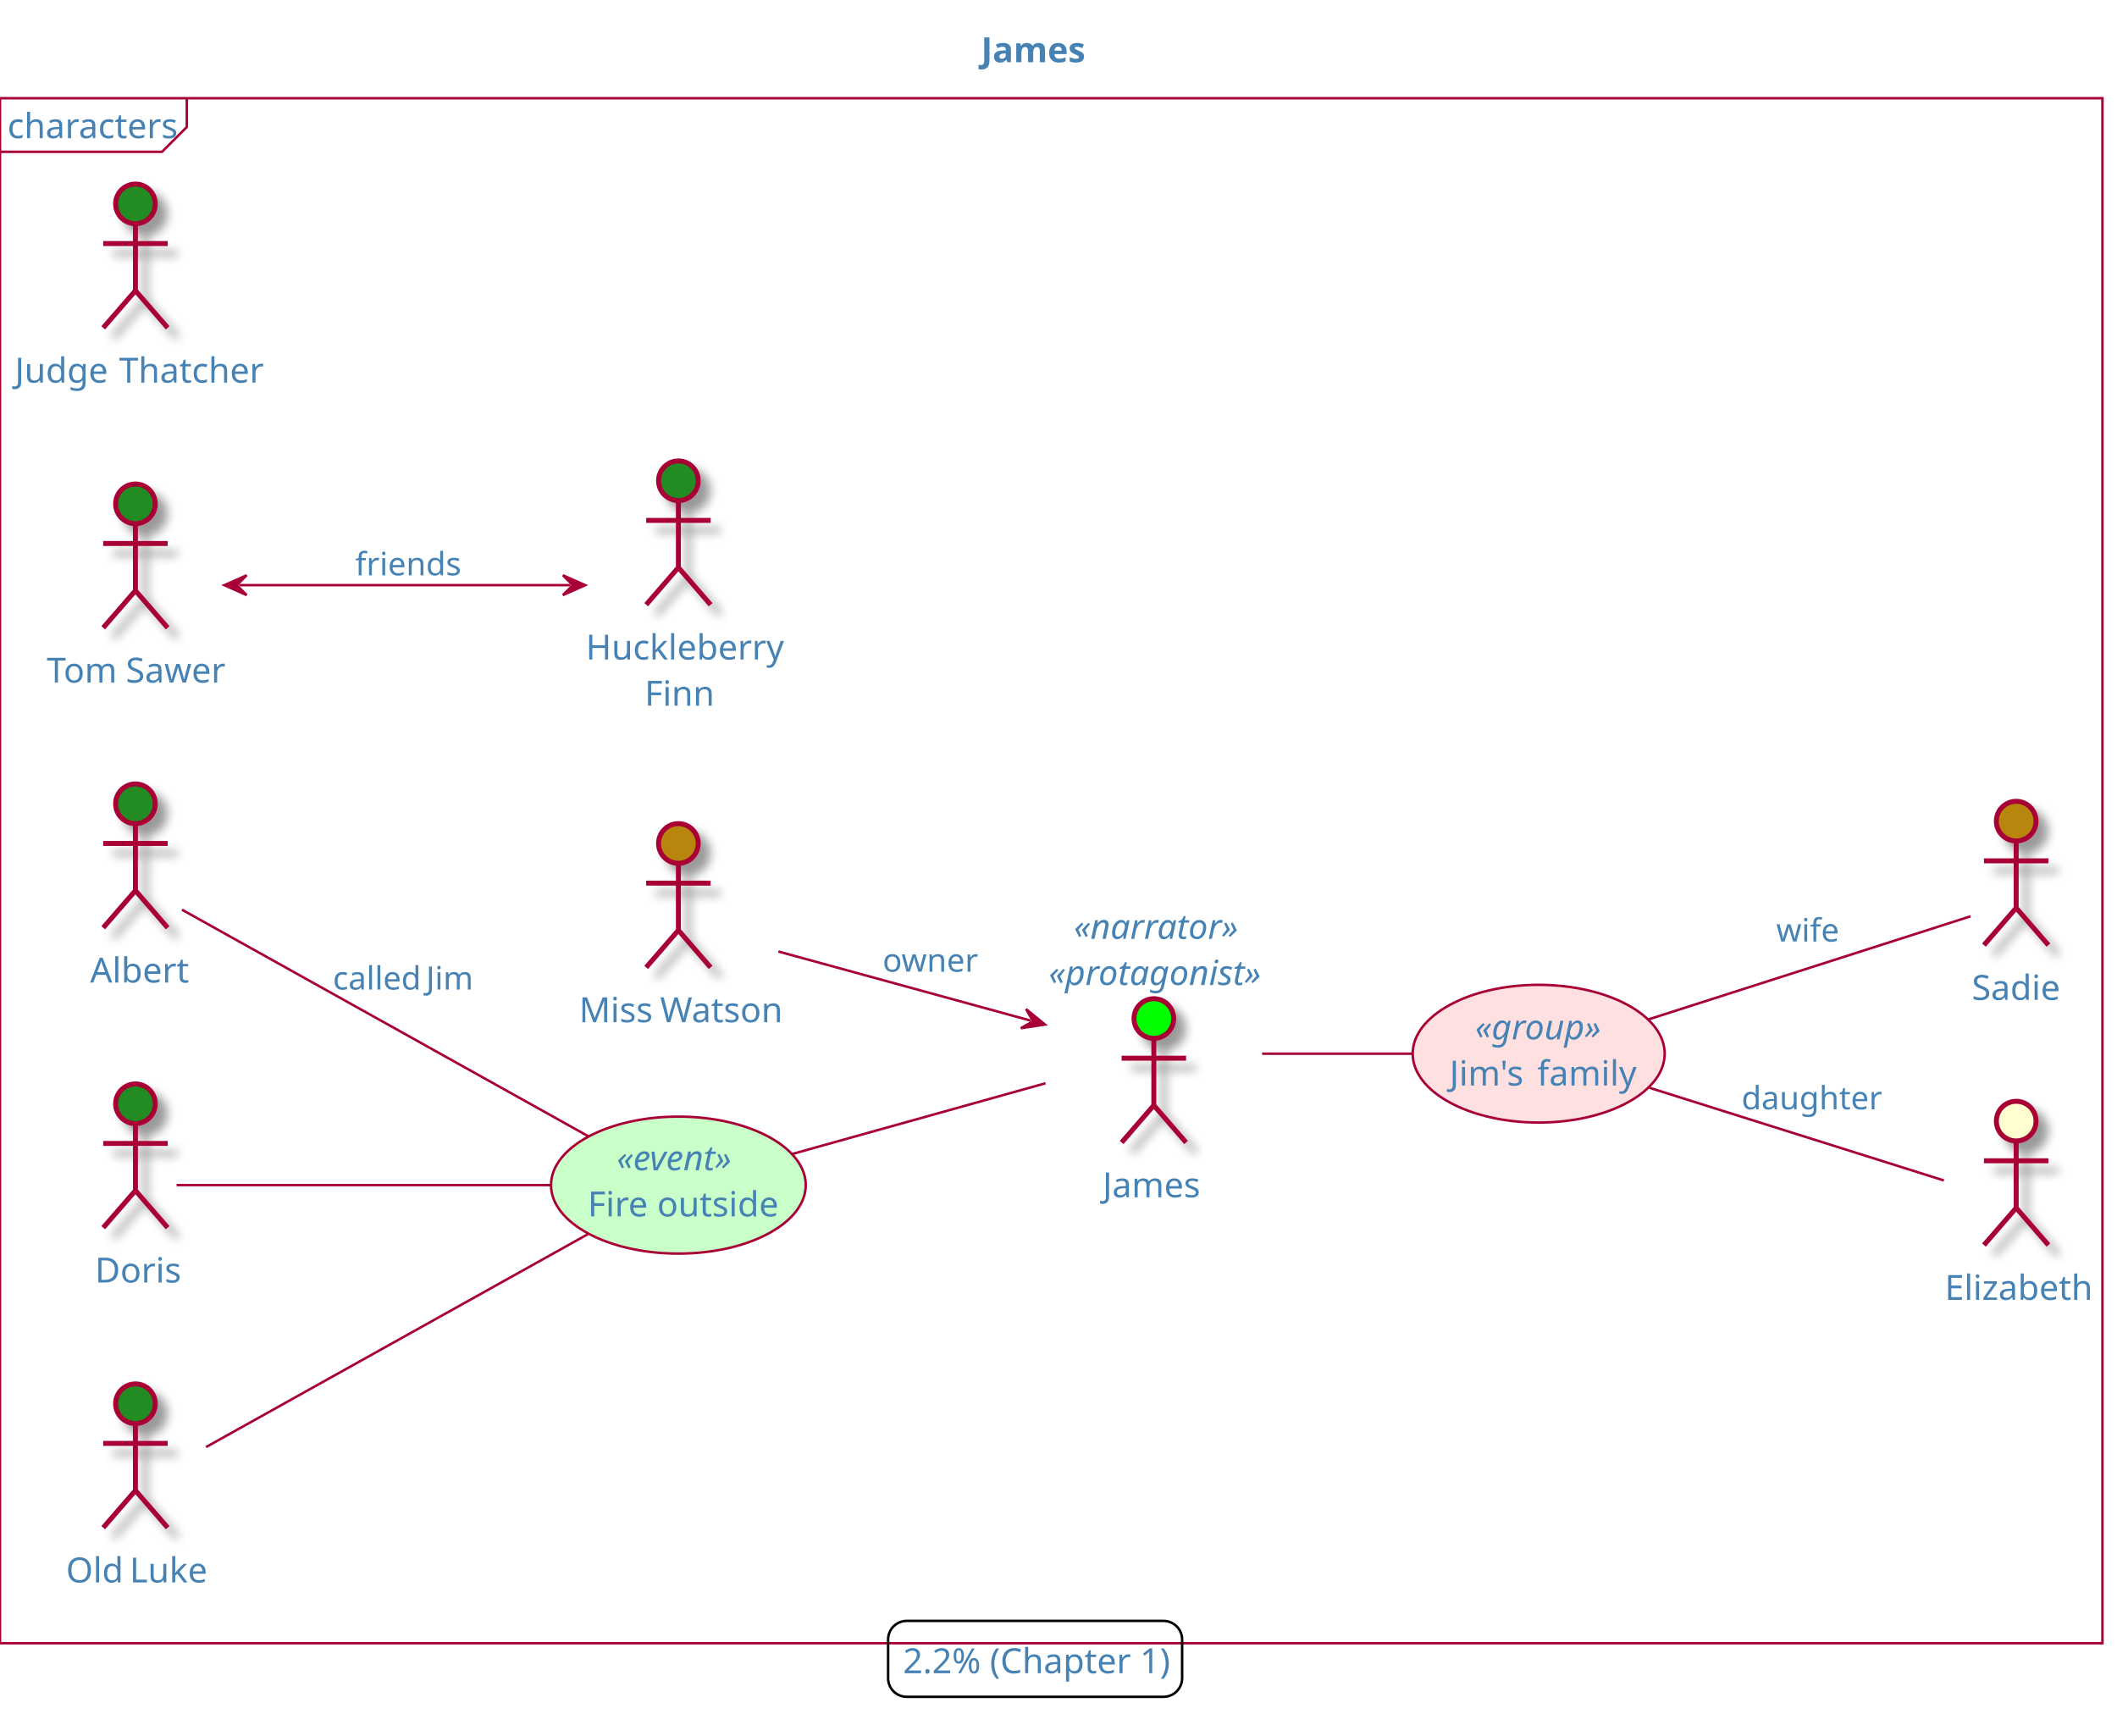
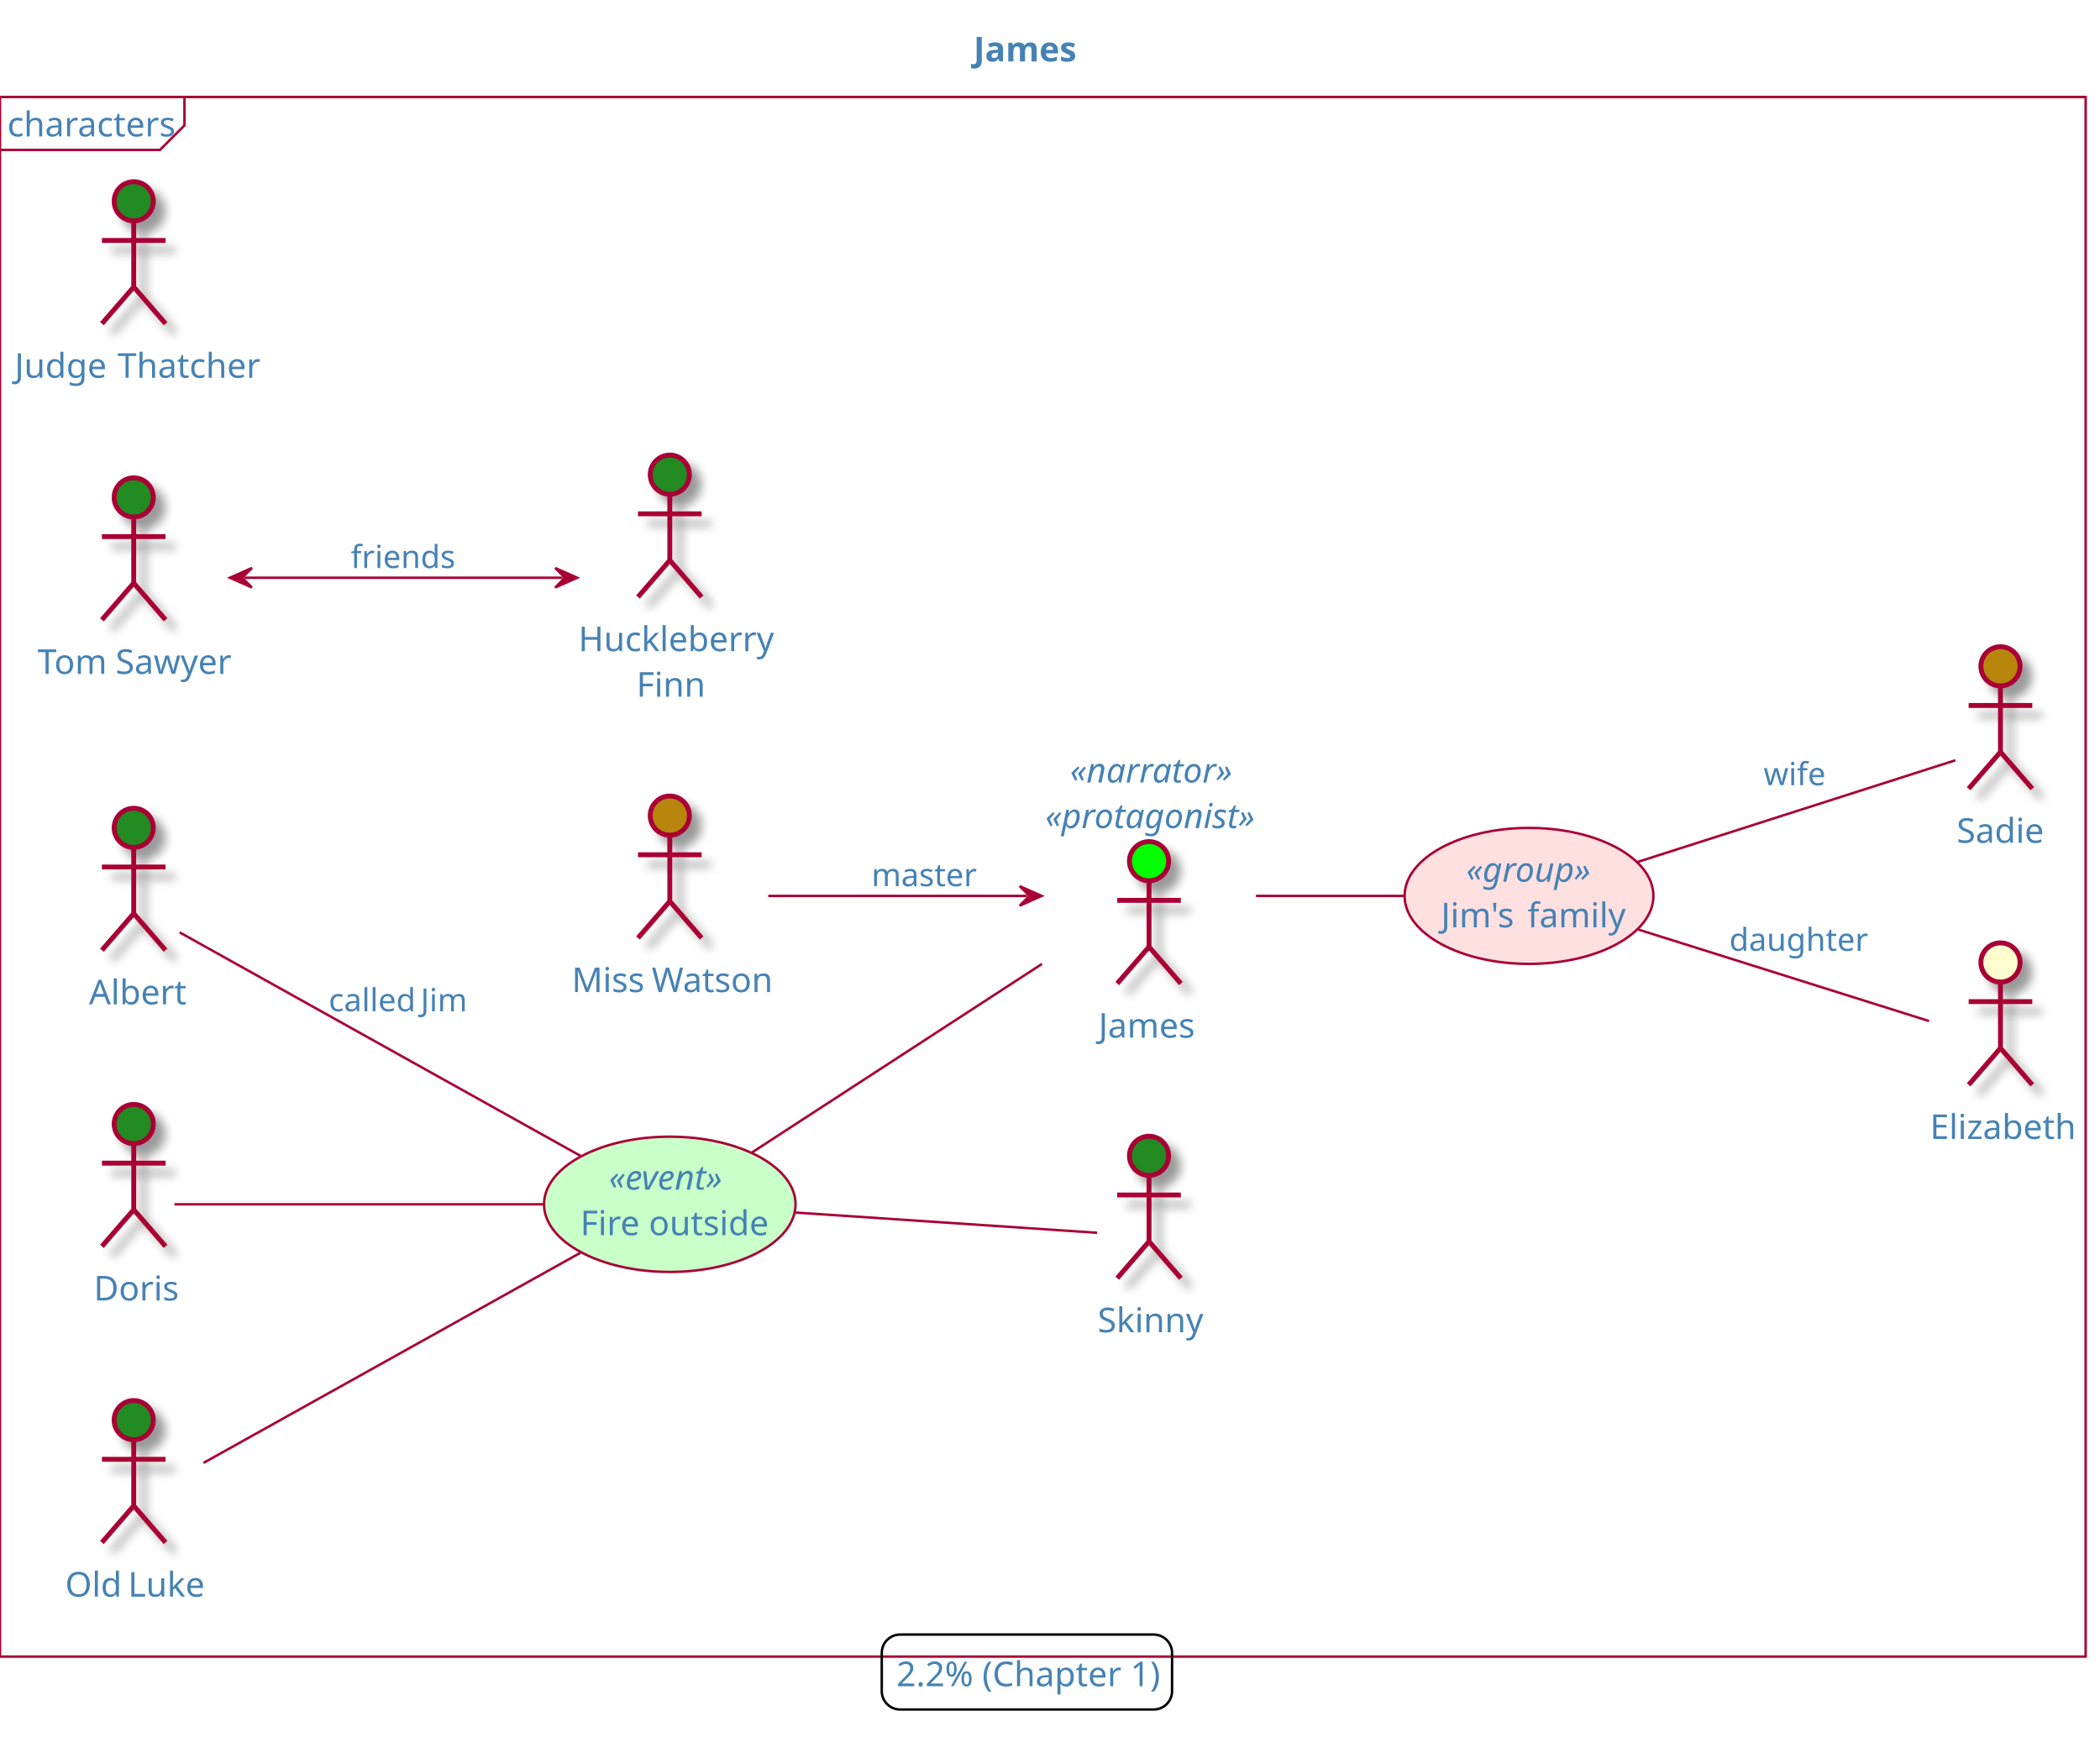
- <svg xmlns="http://www.w3.org/2000/svg" contentStyleType="text/css" data-diagram-type="DESCRIPTION" height="700px" preserveAspectRatio="none" style="width:854px;height:700px;" version="1.1" viewBox="0 0 854 700" width="854px" zoomAndPan="magnify">
+ <svg xmlns="http://www.w3.org/2000/svg" contentStyleType="text/css" data-diagram-type="DESCRIPTION" height="714px" preserveAspectRatio="none" style="width:858px;height:714px;" version="1.1" viewBox="0 0 858 714" width="858px" zoomAndPan="magnify">
  <defs>
-     <filter height="300%" id="f1lzyo2ucy0012" width="300%" x="-1" y="-1">
+     <filter height="300%" id="f146or0i8fgp7p" width="300%" x="-1" y="-1">
      <feGaussianBlur result="blurOut" stdDeviation="2" />
      <feColorMatrix in="blurOut" result="blurOut2" type="matrix" values="0 0 0 0 0 0 0 0 0 0 0 0 0 0 0 0 0 0 .4 0" />
      <feOffset dx="4" dy="4" in="blurOut2" result="blurOut3" />
      <feBlend in="SourceGraphic" in2="blurOut3" mode="normal" />
    </filter>
  </defs>
  <g>
    <g class="title" data-source-line="5">
-       <text fill="#4682B4" font-family="sans-serif" font-size="14" font-weight="bold" lengthAdjust="spacing" textLength="43.593" x="395.77" y="25.107">James</text>
+       <text fill="#4682B4" font-family="sans-serif" font-size="14" font-weight="bold" lengthAdjust="spacing" textLength="43.593" x="397.77" y="25.107">James</text>
    </g>
-     <rect fill="none" height="623.23" style="stroke:#A80036;stroke-width:1;" width="848.133" x="0" y="39.621" />
+     <rect fill="none" height="637.23" style="stroke:#A80036;stroke-width:1;" width="852.133" x="0" y="39.621" />
    <path d="M75.358,39.621 L75.358,51.242 L65.358,61.242 L0,61.242" fill="none" style="stroke:#A80036;stroke-width:1;" />
    <text fill="#4682B4" font-family="sans-serif" font-size="14" lengthAdjust="spacing" textLength="65.358" x="3" y="55.728">characters</text>
    <g class="entity" data-entity="jim" data-source-line="10" data-uid="ent0002" id="entity_jim">
-       <ellipse cx="465.46" cy="410.864" fill="#00FF00" filter="url(#f1lzyo2ucy0012)" rx="8" ry="8" style="stroke:#A80036;stroke-width:2;" />
-       <path d="M465.46,418.864 L465.46,445.864 M452.46,426.864 L478.46,426.864 M465.46,445.864 L452.46,460.864 M465.46,445.864 L478.46,460.864" fill="none" filter="url(#f1lzyo2ucy0012)" style="stroke:#A80036;stroke-width:2;" />
-       <text fill="#4682B4" font-family="sans-serif" font-size="14" lengthAdjust="spacing" textLength="41.234" x="444.843" y="482.972">James</text>
-       <text fill="#4682B4" font-family="sans-serif" font-size="14" font-style="italic" lengthAdjust="spacing" textLength="64.593" x="433.164" y="378.73">«narrator»</text>
-       <text fill="#4682B4" font-family="sans-serif" font-size="14" font-style="italic" lengthAdjust="spacing" textLength="84.841" x="423.04" y="397.351">«protagonist»</text>
+       <ellipse cx="469.46" cy="351.864" fill="#00FF00" filter="url(#f146or0i8fgp7p)" rx="8" ry="8" style="stroke:#A80036;stroke-width:2;" />
+       <path d="M469.46,359.864 L469.46,386.864 M456.46,367.864 L482.46,367.864 M469.46,386.864 L456.46,401.864 M469.46,386.864 L482.46,401.864" fill="none" filter="url(#f146or0i8fgp7p)" style="stroke:#A80036;stroke-width:2;" />
+       <text fill="#4682B4" font-family="sans-serif" font-size="14" lengthAdjust="spacing" textLength="41.234" x="448.843" y="423.972">James</text>
+       <text fill="#4682B4" font-family="sans-serif" font-size="14" font-style="italic" lengthAdjust="spacing" textLength="64.593" x="437.164" y="319.73">«narrator»</text>
+       <text fill="#4682B4" font-family="sans-serif" font-size="14" font-style="italic" lengthAdjust="spacing" textLength="84.841" x="427.04" y="338.351">«protagonist»</text>
    </g>
    <g class="entity" data-entity="owner" data-source-line="12" data-uid="ent0003" id="entity_owner">
-       <ellipse cx="273.662" cy="340.242" fill="#B8860B" filter="url(#f1lzyo2ucy0012)" rx="8" ry="8" style="stroke:#A80036;stroke-width:2;" />
-       <path d="M273.662,348.242 L273.662,375.242 M260.662,356.242 L286.662,356.242 M273.662,375.242 L260.662,390.242 M273.662,375.242 L286.662,390.242" fill="none" filter="url(#f1lzyo2ucy0012)" style="stroke:#A80036;stroke-width:2;" />
-       <text fill="#4682B4" font-family="sans-serif" font-size="14" lengthAdjust="spacing" textLength="28.773" x="233.6" y="412.35">Miss</text>
-       <text fill="#4682B4" font-family="sans-serif" font-size="14" lengthAdjust="spacing" textLength="3.89" x="262.373" y="412.35"> </text>
-       <text fill="#4682B4" font-family="sans-serif" font-size="14" lengthAdjust="spacing" textLength="47.462" x="266.262" y="412.35">Watson</text>
+       <ellipse cx="273.662" cy="333.242" fill="#B8860B" filter="url(#f146or0i8fgp7p)" rx="8" ry="8" style="stroke:#A80036;stroke-width:2;" />
+       <path d="M273.662,341.242 L273.662,368.242 M260.662,349.242 L286.662,349.242 M273.662,368.242 L260.662,383.242 M273.662,368.242 L286.662,383.242" fill="none" filter="url(#f146or0i8fgp7p)" style="stroke:#A80036;stroke-width:2;" />
+       <text fill="#4682B4" font-family="sans-serif" font-size="14" lengthAdjust="spacing" textLength="28.773" x="233.6" y="405.35">Miss</text>
+       <text fill="#4682B4" font-family="sans-serif" font-size="14" lengthAdjust="spacing" textLength="3.89" x="262.373" y="405.35"> </text>
+       <text fill="#4682B4" font-family="sans-serif" font-size="14" lengthAdjust="spacing" textLength="47.462" x="266.262" y="405.35">Watson</text>
    </g>
    <g class="entity" data-entity="tom" data-source-line="16" data-uid="ent0005" id="entity_tom">
-       <ellipse cx="54.636" cy="203.242" fill="#228B22" filter="url(#f1lzyo2ucy0012)" rx="8" ry="8" style="stroke:#A80036;stroke-width:2;" />
-       <path d="M54.636,211.242 L54.636,238.242 M41.636,219.242 L67.636,219.242 M54.636,238.242 L41.636,253.242 M54.636,238.242 L67.636,253.242" fill="none" filter="url(#f1lzyo2ucy0012)" style="stroke:#A80036;stroke-width:2;" />
-       <text fill="#4682B4" font-family="sans-serif" font-size="14" lengthAdjust="spacing" textLength="28" x="18.85" y="275.35">Tom</text>
-       <text fill="#4682B4" font-family="sans-serif" font-size="14" lengthAdjust="spacing" textLength="3.89" x="46.85" y="275.35"> </text>
-       <text fill="#4682B4" font-family="sans-serif" font-size="14" lengthAdjust="spacing" textLength="39.683" x="50.74" y="275.35">Sawer</text>
+       <ellipse cx="54.636" cy="203.242" fill="#228B22" filter="url(#f146or0i8fgp7p)" rx="8" ry="8" style="stroke:#A80036;stroke-width:2;" />
+       <path d="M54.636,211.242 L54.636,238.242 M41.636,219.242 L67.636,219.242 M54.636,238.242 L41.636,253.242 M54.636,238.242 L67.636,253.242" fill="none" filter="url(#f146or0i8fgp7p)" style="stroke:#A80036;stroke-width:2;" />
+       <text fill="#4682B4" font-family="sans-serif" font-size="14" lengthAdjust="spacing" textLength="28" x="15.35" y="275.35">Tom</text>
+       <text fill="#4682B4" font-family="sans-serif" font-size="14" lengthAdjust="spacing" textLength="3.89" x="43.35" y="275.35"> </text>
+       <text fill="#4682B4" font-family="sans-serif" font-size="14" lengthAdjust="spacing" textLength="46.683" x="47.24" y="275.35">Sawyer</text>
    </g>
    <g class="entity" data-entity="huck" data-source-line="17" data-uid="ent0006" id="entity_huck">
-       <ellipse cx="273.665" cy="193.932" fill="#228B22" filter="url(#f1lzyo2ucy0012)" rx="8" ry="8" style="stroke:#A80036;stroke-width:2;" />
-       <path d="M273.665,201.932 L273.665,228.932 M260.665,209.932 L286.665,209.932 M273.665,228.932 L260.665,243.932 M273.665,228.932 L286.665,243.932" fill="none" filter="url(#f1lzyo2ucy0012)" style="stroke:#A80036;stroke-width:2;" />
+       <ellipse cx="273.665" cy="193.932" fill="#228B22" filter="url(#f146or0i8fgp7p)" rx="8" ry="8" style="stroke:#A80036;stroke-width:2;" />
+       <path d="M273.665,201.932 L273.665,228.932 M260.665,209.932 L286.665,209.932 M273.665,228.932 L260.665,243.932 M273.665,228.932 L286.665,243.932" fill="none" filter="url(#f146or0i8fgp7p)" style="stroke:#A80036;stroke-width:2;" />
      <text fill="#4682B4" font-family="sans-serif" font-size="14" lengthAdjust="spacing" textLength="74.689" x="236.32" y="266.04">Huckleberry</text>
      <text fill="#4682B4" font-family="sans-serif" font-size="14" lengthAdjust="spacing" textLength="27.234" x="260.048" y="284.661">Finn</text>
    </g>
    <g class="entity" data-entity="sadie" data-source-line="21" data-uid="ent0008" id="entity_sadie">
-       <ellipse cx="813.333" cy="331.242" fill="#B8860B" filter="url(#f1lzyo2ucy0012)" rx="8" ry="8" style="stroke:#A80036;stroke-width:2;" />
-       <path d="M813.333,339.242 L813.333,366.242 M800.333,347.242 L826.333,347.242 M813.333,366.242 L800.333,381.242 M813.333,366.242 L826.333,381.242" fill="none" filter="url(#f1lzyo2ucy0012)" style="stroke:#A80036;stroke-width:2;" />
-       <text fill="#4682B4" font-family="sans-serif" font-size="14" lengthAdjust="spacing" textLength="35.807" x="795.43" y="403.35">Sadie</text>
+       <ellipse cx="817.333" cy="272.242" fill="#B8860B" filter="url(#f146or0i8fgp7p)" rx="8" ry="8" style="stroke:#A80036;stroke-width:2;" />
+       <path d="M817.333,280.242 L817.333,307.242 M804.333,288.242 L830.333,288.242 M817.333,307.242 L804.333,322.242 M817.333,307.242 L830.333,322.242" fill="none" filter="url(#f146or0i8fgp7p)" style="stroke:#A80036;stroke-width:2;" />
+       <text fill="#4682B4" font-family="sans-serif" font-size="14" lengthAdjust="spacing" textLength="35.807" x="799.43" y="344.35">Sadie</text>
    </g>
    <g class="entity" data-entity="family" data-source-line="23" data-uid="ent0009" id="entity_family">
-       <ellipse cx="620.708" cy="425.048" fill="#FFE0E0" rx="50.828" ry="27.776" style="stroke:#A80036;stroke-width:1;" />
-       <text fill="#4682B4" font-family="sans-serif" font-size="14" font-style="italic" lengthAdjust="spacing" textLength="51.379" x="595.019" y="419.271">«group»</text>
-       <text fill="#4682B4" font-family="sans-serif" font-size="14" lengthAdjust="spacing" textLength="31.445" x="584.762" y="437.892">Jim's</text>
-       <text fill="#4682B4" font-family="sans-serif" font-size="14" lengthAdjust="spacing" textLength="3.89" x="616.207" y="437.892"> </text>
-       <text fill="#4682B4" font-family="sans-serif" font-size="14" lengthAdjust="spacing" textLength="36.559" x="620.097" y="437.892">family</text>
+       <ellipse cx="624.708" cy="366.048" fill="#FFE0E0" rx="50.828" ry="27.776" style="stroke:#A80036;stroke-width:1;" />
+       <text fill="#4682B4" font-family="sans-serif" font-size="14" font-style="italic" lengthAdjust="spacing" textLength="51.379" x="599.019" y="360.271">«group»</text>
+       <text fill="#4682B4" font-family="sans-serif" font-size="14" lengthAdjust="spacing" textLength="31.445" x="588.762" y="378.892">Jim's</text>
+       <text fill="#4682B4" font-family="sans-serif" font-size="14" lengthAdjust="spacing" textLength="3.89" x="620.207" y="378.892"> </text>
+       <text fill="#4682B4" font-family="sans-serif" font-size="14" lengthAdjust="spacing" textLength="36.559" x="624.097" y="378.892">family</text>
    </g>
    <g class="entity" data-entity="lizzie" data-source-line="28" data-uid="ent0012" id="entity_lizzie">
-       <ellipse cx="813.336" cy="452.242" fill="#FEFECE" filter="url(#f1lzyo2ucy0012)" rx="8" ry="8" style="stroke:#A80036;stroke-width:2;" />
-       <path d="M813.336,460.242 L813.336,487.242 M800.336,468.242 L826.336,468.242 M813.336,487.242 L800.336,502.242 M813.336,487.242 L826.336,502.242" fill="none" filter="url(#f1lzyo2ucy0012)" style="stroke:#A80036;stroke-width:2;" />
-       <text fill="#4682B4" font-family="sans-serif" font-size="14" lengthAdjust="spacing" textLength="57.593" x="784.54" y="524.35">Elizabeth</text>
+       <ellipse cx="817.336" cy="393.242" fill="#FEFECE" filter="url(#f146or0i8fgp7p)" rx="8" ry="8" style="stroke:#A80036;stroke-width:2;" />
+       <path d="M817.336,401.242 L817.336,428.242 M804.336,409.242 L830.336,409.242 M817.336,428.242 L804.336,443.242 M817.336,428.242 L830.336,443.242" fill="none" filter="url(#f146or0i8fgp7p)" style="stroke:#A80036;stroke-width:2;" />
+       <text fill="#4682B4" font-family="sans-serif" font-size="14" lengthAdjust="spacing" textLength="57.593" x="788.54" y="465.35">Elizabeth</text>
    </g>
    <g class="entity" data-entity="judge" data-source-line="32" data-uid="ent0014" id="entity_judge">
-       <ellipse cx="54.641" cy="82.242" fill="#228B22" filter="url(#f1lzyo2ucy0012)" rx="8" ry="8" style="stroke:#A80036;stroke-width:2;" />
-       <path d="M54.641,90.242 L54.641,117.242 M41.641,98.242 L67.641,98.242 M54.641,117.242 L41.641,132.242 M54.641,117.242 L67.641,132.242" fill="none" filter="url(#f1lzyo2ucy0012)" style="stroke:#A80036;stroke-width:2;" />
+       <ellipse cx="54.641" cy="82.242" fill="#228B22" filter="url(#f146or0i8fgp7p)" rx="8" ry="8" style="stroke:#A80036;stroke-width:2;" />
+       <path d="M54.641,90.242 L54.641,117.242 M41.641,98.242 L67.641,98.242 M54.641,117.242 L41.641,132.242 M54.641,117.242 L67.641,132.242" fill="none" filter="url(#f146or0i8fgp7p)" style="stroke:#A80036;stroke-width:2;" />
      <text fill="#4682B4" font-family="sans-serif" font-size="14" lengthAdjust="spacing" textLength="38.145" x="6" y="154.35">Judge</text>
      <text fill="#4682B4" font-family="sans-serif" font-size="14" lengthAdjust="spacing" textLength="3.89" x="44.145" y="154.35"> </text>
      <text fill="#4682B4" font-family="sans-serif" font-size="14" lengthAdjust="spacing" textLength="55.248" x="48.034" y="154.35">Thatcher</text>
    </g>
    <g class="entity" data-entity="albert" data-source-line="34" data-uid="ent0015" id="entity_albert">
-       <ellipse cx="54.636" cy="324.242" fill="#228B22" filter="url(#f1lzyo2ucy0012)" rx="8" ry="8" style="stroke:#A80036;stroke-width:2;" />
-       <path d="M54.636,332.242 L54.636,359.242 M41.636,340.242 L67.636,340.242 M54.636,359.242 L41.636,374.242 M54.636,359.242 L67.636,374.242" fill="none" filter="url(#f1lzyo2ucy0012)" style="stroke:#A80036;stroke-width:2;" />
-       <text fill="#4682B4" font-family="sans-serif" font-size="14" lengthAdjust="spacing" textLength="36.572" x="36.35" y="396.35">Albert</text>
+       <ellipse cx="54.636" cy="338.242" fill="#228B22" filter="url(#f146or0i8fgp7p)" rx="8" ry="8" style="stroke:#A80036;stroke-width:2;" />
+       <path d="M54.636,346.242 L54.636,373.242 M41.636,354.242 L67.636,354.242 M54.636,373.242 L41.636,388.242 M54.636,373.242 L67.636,388.242" fill="none" filter="url(#f146or0i8fgp7p)" style="stroke:#A80036;stroke-width:2;" />
+       <text fill="#4682B4" font-family="sans-serif" font-size="14" lengthAdjust="spacing" textLength="36.572" x="36.35" y="410.35">Albert</text>
    </g>
    <g class="entity" data-entity="fire" data-source-line="37" data-uid="ent0016" id="entity_fire">
-       <ellipse cx="273.659" cy="478.055" fill="#C9FFC9" rx="51.38" ry="27.633" style="stroke:#A80036;stroke-width:1;" />
-       <text fill="#4682B4" font-family="sans-serif" font-size="14" font-style="italic" lengthAdjust="spacing" textLength="49.82" x="248.749" y="472.06">«event»</text>
-       <text fill="#4682B4" font-family="sans-serif" font-size="14" lengthAdjust="spacing" textLength="24.11" x="237.087" y="490.681">Fire</text>
-       <text fill="#4682B4" font-family="sans-serif" font-size="14" lengthAdjust="spacing" textLength="3.89" x="261.198" y="490.681"> </text>
-       <text fill="#4682B4" font-family="sans-serif" font-size="14" lengthAdjust="spacing" textLength="45.145" x="265.087" y="490.681">outside</text>
+       <ellipse cx="273.659" cy="492.055" fill="#C9FFC9" rx="51.38" ry="27.633" style="stroke:#A80036;stroke-width:1;" />
+       <text fill="#4682B4" font-family="sans-serif" font-size="14" font-style="italic" lengthAdjust="spacing" textLength="49.82" x="248.749" y="486.06">«event»</text>
+       <text fill="#4682B4" font-family="sans-serif" font-size="14" lengthAdjust="spacing" textLength="24.11" x="237.087" y="504.681">Fire</text>
+       <text fill="#4682B4" font-family="sans-serif" font-size="14" lengthAdjust="spacing" textLength="3.89" x="261.198" y="504.681"> </text>
+       <text fill="#4682B4" font-family="sans-serif" font-size="14" lengthAdjust="spacing" textLength="45.145" x="265.087" y="504.681">outside</text>
    </g>
    <g class="entity" data-entity="doris" data-source-line="43" data-uid="ent0019" id="entity_doris">
-       <ellipse cx="54.645" cy="445.242" fill="#228B22" filter="url(#f1lzyo2ucy0012)" rx="8" ry="8" style="stroke:#A80036;stroke-width:2;" />
-       <path d="M54.645,453.242 L54.645,480.242 M41.645,461.242 L67.644,461.242 M54.645,480.242 L41.645,495.242 M54.645,480.242 L67.644,495.242" fill="none" filter="url(#f1lzyo2ucy0012)" style="stroke:#A80036;stroke-width:2;" />
-       <text fill="#4682B4" font-family="sans-serif" font-size="14" lengthAdjust="spacing" textLength="32.669" x="38.31" y="517.35">Doris</text>
+       <ellipse cx="54.645" cy="459.242" fill="#228B22" filter="url(#f146or0i8fgp7p)" rx="8" ry="8" style="stroke:#A80036;stroke-width:2;" />
+       <path d="M54.645,467.242 L54.645,494.242 M41.645,475.242 L67.644,475.242 M54.645,494.242 L41.645,509.242 M54.645,494.242 L67.644,509.242" fill="none" filter="url(#f146or0i8fgp7p)" style="stroke:#A80036;stroke-width:2;" />
+       <text fill="#4682B4" font-family="sans-serif" font-size="14" lengthAdjust="spacing" textLength="32.669" x="38.31" y="531.35">Doris</text>
    </g>
    <g class="entity" data-entity="luke" data-source-line="47" data-uid="ent0021" id="entity_luke">
-       <ellipse cx="54.637" cy="566.242" fill="#228B22" filter="url(#f1lzyo2ucy0012)" rx="8" ry="8" style="stroke:#A80036;stroke-width:2;" />
-       <path d="M54.637,574.242 L54.637,601.242 M41.637,582.242 L67.637,582.242 M54.637,601.242 L41.637,616.242 M54.637,601.242 L67.637,616.242" fill="none" filter="url(#f1lzyo2ucy0012)" style="stroke:#A80036;stroke-width:2;" />
-       <text fill="#4682B4" font-family="sans-serif" font-size="14" lengthAdjust="spacing" textLength="21.786" x="26.62" y="638.35">Old</text>
-       <text fill="#4682B4" font-family="sans-serif" font-size="14" lengthAdjust="spacing" textLength="3.89" x="48.406" y="638.35"> </text>
-       <text fill="#4682B4" font-family="sans-serif" font-size="14" lengthAdjust="spacing" textLength="30.358" x="52.296" y="638.35">Luke</text>
+       <ellipse cx="54.637" cy="580.242" fill="#228B22" filter="url(#f146or0i8fgp7p)" rx="8" ry="8" style="stroke:#A80036;stroke-width:2;" />
+       <path d="M54.637,588.242 L54.637,615.242 M41.637,596.242 L67.637,596.242 M54.637,615.242 L41.637,630.242 M54.637,615.242 L67.637,630.242" fill="none" filter="url(#f146or0i8fgp7p)" style="stroke:#A80036;stroke-width:2;" />
+       <text fill="#4682B4" font-family="sans-serif" font-size="14" lengthAdjust="spacing" textLength="21.786" x="26.62" y="652.35">Old</text>
+       <text fill="#4682B4" font-family="sans-serif" font-size="14" lengthAdjust="spacing" textLength="3.89" x="48.406" y="652.35"> </text>
+       <text fill="#4682B4" font-family="sans-serif" font-size="14" lengthAdjust="spacing" textLength="30.358" x="52.296" y="652.35">Luke</text>
+     </g>
+     <g class="entity" data-entity="skinny" data-source-line="51" data-uid="ent0023" id="entity_skinny">
+       <ellipse cx="469.46" cy="472.242" fill="#228B22" filter="url(#f146or0i8fgp7p)" rx="8" ry="8" style="stroke:#A80036;stroke-width:2;" />
+       <path d="M469.46,480.242 L469.46,507.242 M456.46,488.242 L482.46,488.242 M469.46,507.242 L456.46,522.242 M469.46,507.242 L482.46,522.242" fill="none" filter="url(#f146or0i8fgp7p)" style="stroke:#A80036;stroke-width:2;" />
+       <text fill="#4682B4" font-family="sans-serif" font-size="14" lengthAdjust="spacing" textLength="42.02" x="448.45" y="544.35">Skinny</text>
    </g>
    <g class="link" data-entity-1="owner" data-entity-2="jim" data-source-line="14" data-uid="lnk4" id="link_owner_jim">
-       <path d="M313.99,383.822 C345.37,392.422 383.483,402.867 415.763,411.707" fill="none" id="owner-to-jim" style="stroke:#A80036;stroke-width:1;" />
-       <polygon fill="#A80036" points="421.55,413.292,413.926,407.057,416.728,411.971,411.813,414.773,421.55,413.292" style="stroke:#A80036;stroke-width:1;" />
-       <text fill="#4682B4" font-family="sans-serif" font-size="13" lengthAdjust="spacing" textLength="35.407" x="356.04" y="391.971">owner</text>
+       <path d="M313.88,366.052 C346.29,366.052 386.23,366.052 419.6,366.052" fill="none" id="owner-to-jim" style="stroke:#A80036;stroke-width:1;" />
+       <polygon fill="#A80036" points="425.6,366.052,416.6,362.052,420.6,366.052,416.6,370.052,425.6,366.052" style="stroke:#A80036;stroke-width:1;" />
+       <text fill="#4682B4" font-family="sans-serif" font-size="13" lengthAdjust="spacing" textLength="39.73" x="356.04" y="362.08">master</text>
    </g>
    <g class="link" data-entity-1="tom" data-entity-2="huck" data-source-line="19" data-uid="lnk7" id="link_tom_huck">
-       <path d="M96.51,236.052 C136.41,236.052 189.46,236.052 230.07,236.052" fill="none" id="tom-huck" style="stroke:#A80036;stroke-width:1;" />
-       <polygon fill="#A80036" points="90.51,236.052,99.51,240.052,95.51,236.052,99.51,232.052,90.51,236.052" style="stroke:#A80036;stroke-width:1;" />
-       <polygon fill="#A80036" points="236.07,236.052,227.07,232.052,231.07,236.052,227.07,240.052,236.07,236.052" style="stroke:#A80036;stroke-width:1;" />
+       <path d="M99.94,236.052 C139.97,236.052 190.35,236.052 229.83,236.052" fill="none" id="tom-huck" style="stroke:#A80036;stroke-width:1;" />
+       <polygon fill="#A80036" points="93.94,236.052,102.94,240.052,98.94,236.052,102.94,232.052,93.94,236.052" style="stroke:#A80036;stroke-width:1;" />
+       <polygon fill="#A80036" points="235.83,236.052,226.83,232.052,230.83,236.052,226.83,240.052,235.83,236.052" style="stroke:#A80036;stroke-width:1;" />
      <text fill="#4682B4" font-family="sans-serif" font-size="13" lengthAdjust="spacing" textLength="39.019" x="143.28" y="232.081">friends</text>
    </g>
    <g class="link" data-entity-1="jim" data-entity-2="family" data-source-line="25" data-uid="lnk10" id="link_jim_family">
-       <path d="M509.15,425.052 C527.93,425.052 550.11,425.052 569.66,425.052" fill="none" id="jim-family" style="stroke:#A80036;stroke-width:1;" />
+       <path d="M513.15,366.052 C531.93,366.052 554.11,366.052 573.66,366.052" fill="none" id="jim-family" style="stroke:#A80036;stroke-width:1;" />
    </g>
    <g class="link" data-entity-1="family" data-entity-2="sadie" data-source-line="26" data-uid="lnk11" id="link_family_sadie">
-       <path d="M664.97,411.212 C706.05,398.062 765.75,378.962 794.94,369.622" fill="none" id="family-sadie" style="stroke:#A80036;stroke-width:1;" />
-       <text fill="#4682B4" font-family="sans-serif" font-size="13" lengthAdjust="spacing" textLength="23.118" x="716.54" y="379.81">wife</text>
+       <path d="M668.97,352.212 C710.05,339.062 769.75,319.962 798.94,310.622" fill="none" id="family-sadie" style="stroke:#A80036;stroke-width:1;" />
+       <text fill="#4682B4" font-family="sans-serif" font-size="13" lengthAdjust="spacing" textLength="23.118" x="720.54" y="320.81">wife</text>
    </g>
    <g class="link" data-entity-1="family" data-entity-2="lizzie" data-source-line="30" data-uid="lnk13" id="link_family_lizzie">
-       <path d="M665.44,438.812 C701.94,450.302 752.87,466.332 784.17,476.182" fill="none" id="family-lizzie" style="stroke:#A80036;stroke-width:1;" />
-       <text fill="#4682B4" font-family="sans-serif" font-size="13" lengthAdjust="spacing" textLength="51.321" x="702.54" y="447.49">daughter</text>
+       <path d="M669.44,379.812 C705.94,391.302 756.87,407.332 788.17,417.182" fill="none" id="family-lizzie" style="stroke:#A80036;stroke-width:1;" />
+       <text fill="#4682B4" font-family="sans-serif" font-size="13" lengthAdjust="spacing" textLength="51.321" x="706.54" y="388.49">daughter</text>
    </g>
    <g class="link" data-entity-1="fire" data-entity-2="jim" data-source-line="39" data-uid="lnk17" id="link_fire_jim">
-       <path d="M319.64,465.492 C350.56,456.862 391.35,445.472 421.76,436.972" fill="none" id="fire-jim" style="stroke:#A80036;stroke-width:1;" />
+       <path d="M307.1,470.962 C339.64,449.802 389.93,417.102 425.72,393.842" fill="none" id="fire-jim" style="stroke:#A80036;stroke-width:1;" />
    </g>
    <g class="link" data-entity-1="albert" data-entity-2="fire" data-source-line="41" data-uid="lnk18" id="link_albert_fire">
-       <path d="M73.4,366.952 C109.14,386.882 190.31,432.142 237.29,458.332" fill="none" id="albert-fire" style="stroke:#A80036;stroke-width:1;" />
-       <text fill="#4682B4" font-family="sans-serif" font-size="13" lengthAdjust="spacing" textLength="33.966" x="134.28" y="399.18">called</text>
-       <text fill="#4682B4" font-family="sans-serif" font-size="13" lengthAdjust="spacing" textLength="3.612" x="168.246" y="399.18"> </text>
-       <text fill="#4682B4" font-family="sans-serif" font-size="13" lengthAdjust="spacing" textLength="20.217" x="171.858" y="399.18">Jim</text>
+       <path d="M73.4,380.952 C109.14,400.882 190.31,446.142 237.29,472.332" fill="none" id="albert-fire" style="stroke:#A80036;stroke-width:1;" />
+       <text fill="#4682B4" font-family="sans-serif" font-size="13" lengthAdjust="spacing" textLength="33.966" x="134.28" y="413.18">called</text>
+       <text fill="#4682B4" font-family="sans-serif" font-size="13" lengthAdjust="spacing" textLength="3.612" x="168.246" y="413.18"> </text>
+       <text fill="#4682B4" font-family="sans-serif" font-size="13" lengthAdjust="spacing" textLength="20.217" x="171.858" y="413.18">Jim</text>
    </g>
    <g class="link" data-entity-1="doris" data-entity-2="fire" data-source-line="45" data-uid="lnk20" id="link_doris_fire">
-       <path d="M71.25,478.052 C102.35,478.052 173.25,478.052 222.05,478.052" fill="none" id="doris-fire" style="stroke:#A80036;stroke-width:1;" />
+       <path d="M71.25,492.052 C102.35,492.052 173.25,492.052 222.05,492.052" fill="none" id="doris-fire" style="stroke:#A80036;stroke-width:1;" />
    </g>
    <g class="link" data-entity-1="luke" data-entity-2="fire" data-source-line="49" data-uid="lnk22" id="link_luke_fire">
-       <path d="M83.13,583.722 C122.25,561.912 194.02,521.902 237.13,497.862" fill="none" id="luke-fire" style="stroke:#A80036;stroke-width:1;" />
+       <path d="M83.13,597.722 C122.25,575.912 194.02,535.902 237.13,511.862" fill="none" id="luke-fire" style="stroke:#A80036;stroke-width:1;" />
+     </g>
+     <g class="link" data-entity-1="fire" data-entity-2="skinny" data-source-line="52" data-uid="lnk24" id="link_fire_skinny">
+       <path d="M325.07,495.432 C365.23,498.122 419.33,501.752 448.25,503.692" fill="none" id="fire-skinny" style="stroke:#A80036;stroke-width:1;" />
    </g>
    <g class="legend">
-       <rect fill="none" height="30.621" rx="7.5" ry="7.5" style="stroke:#000000;stroke-width:1;" width="118.606" x="358.263" y="653.85" />
-       <text fill="#4682B4" font-family="sans-serif" font-size="14" lengthAdjust="spacing" textLength="106.606" x="364.263" y="674.957">2.2% (Chapter 1)</text>
+       <rect fill="none" height="30.621" rx="7.5" ry="7.5" style="stroke:#000000;stroke-width:1;" width="118.606" x="360.263" y="667.85" />
+       <text fill="#4682B4" font-family="sans-serif" font-size="14" lengthAdjust="spacing" textLength="106.606" x="366.263" y="688.957">2.2% (Chapter 1)</text>
    </g>
  </g>
</svg>
